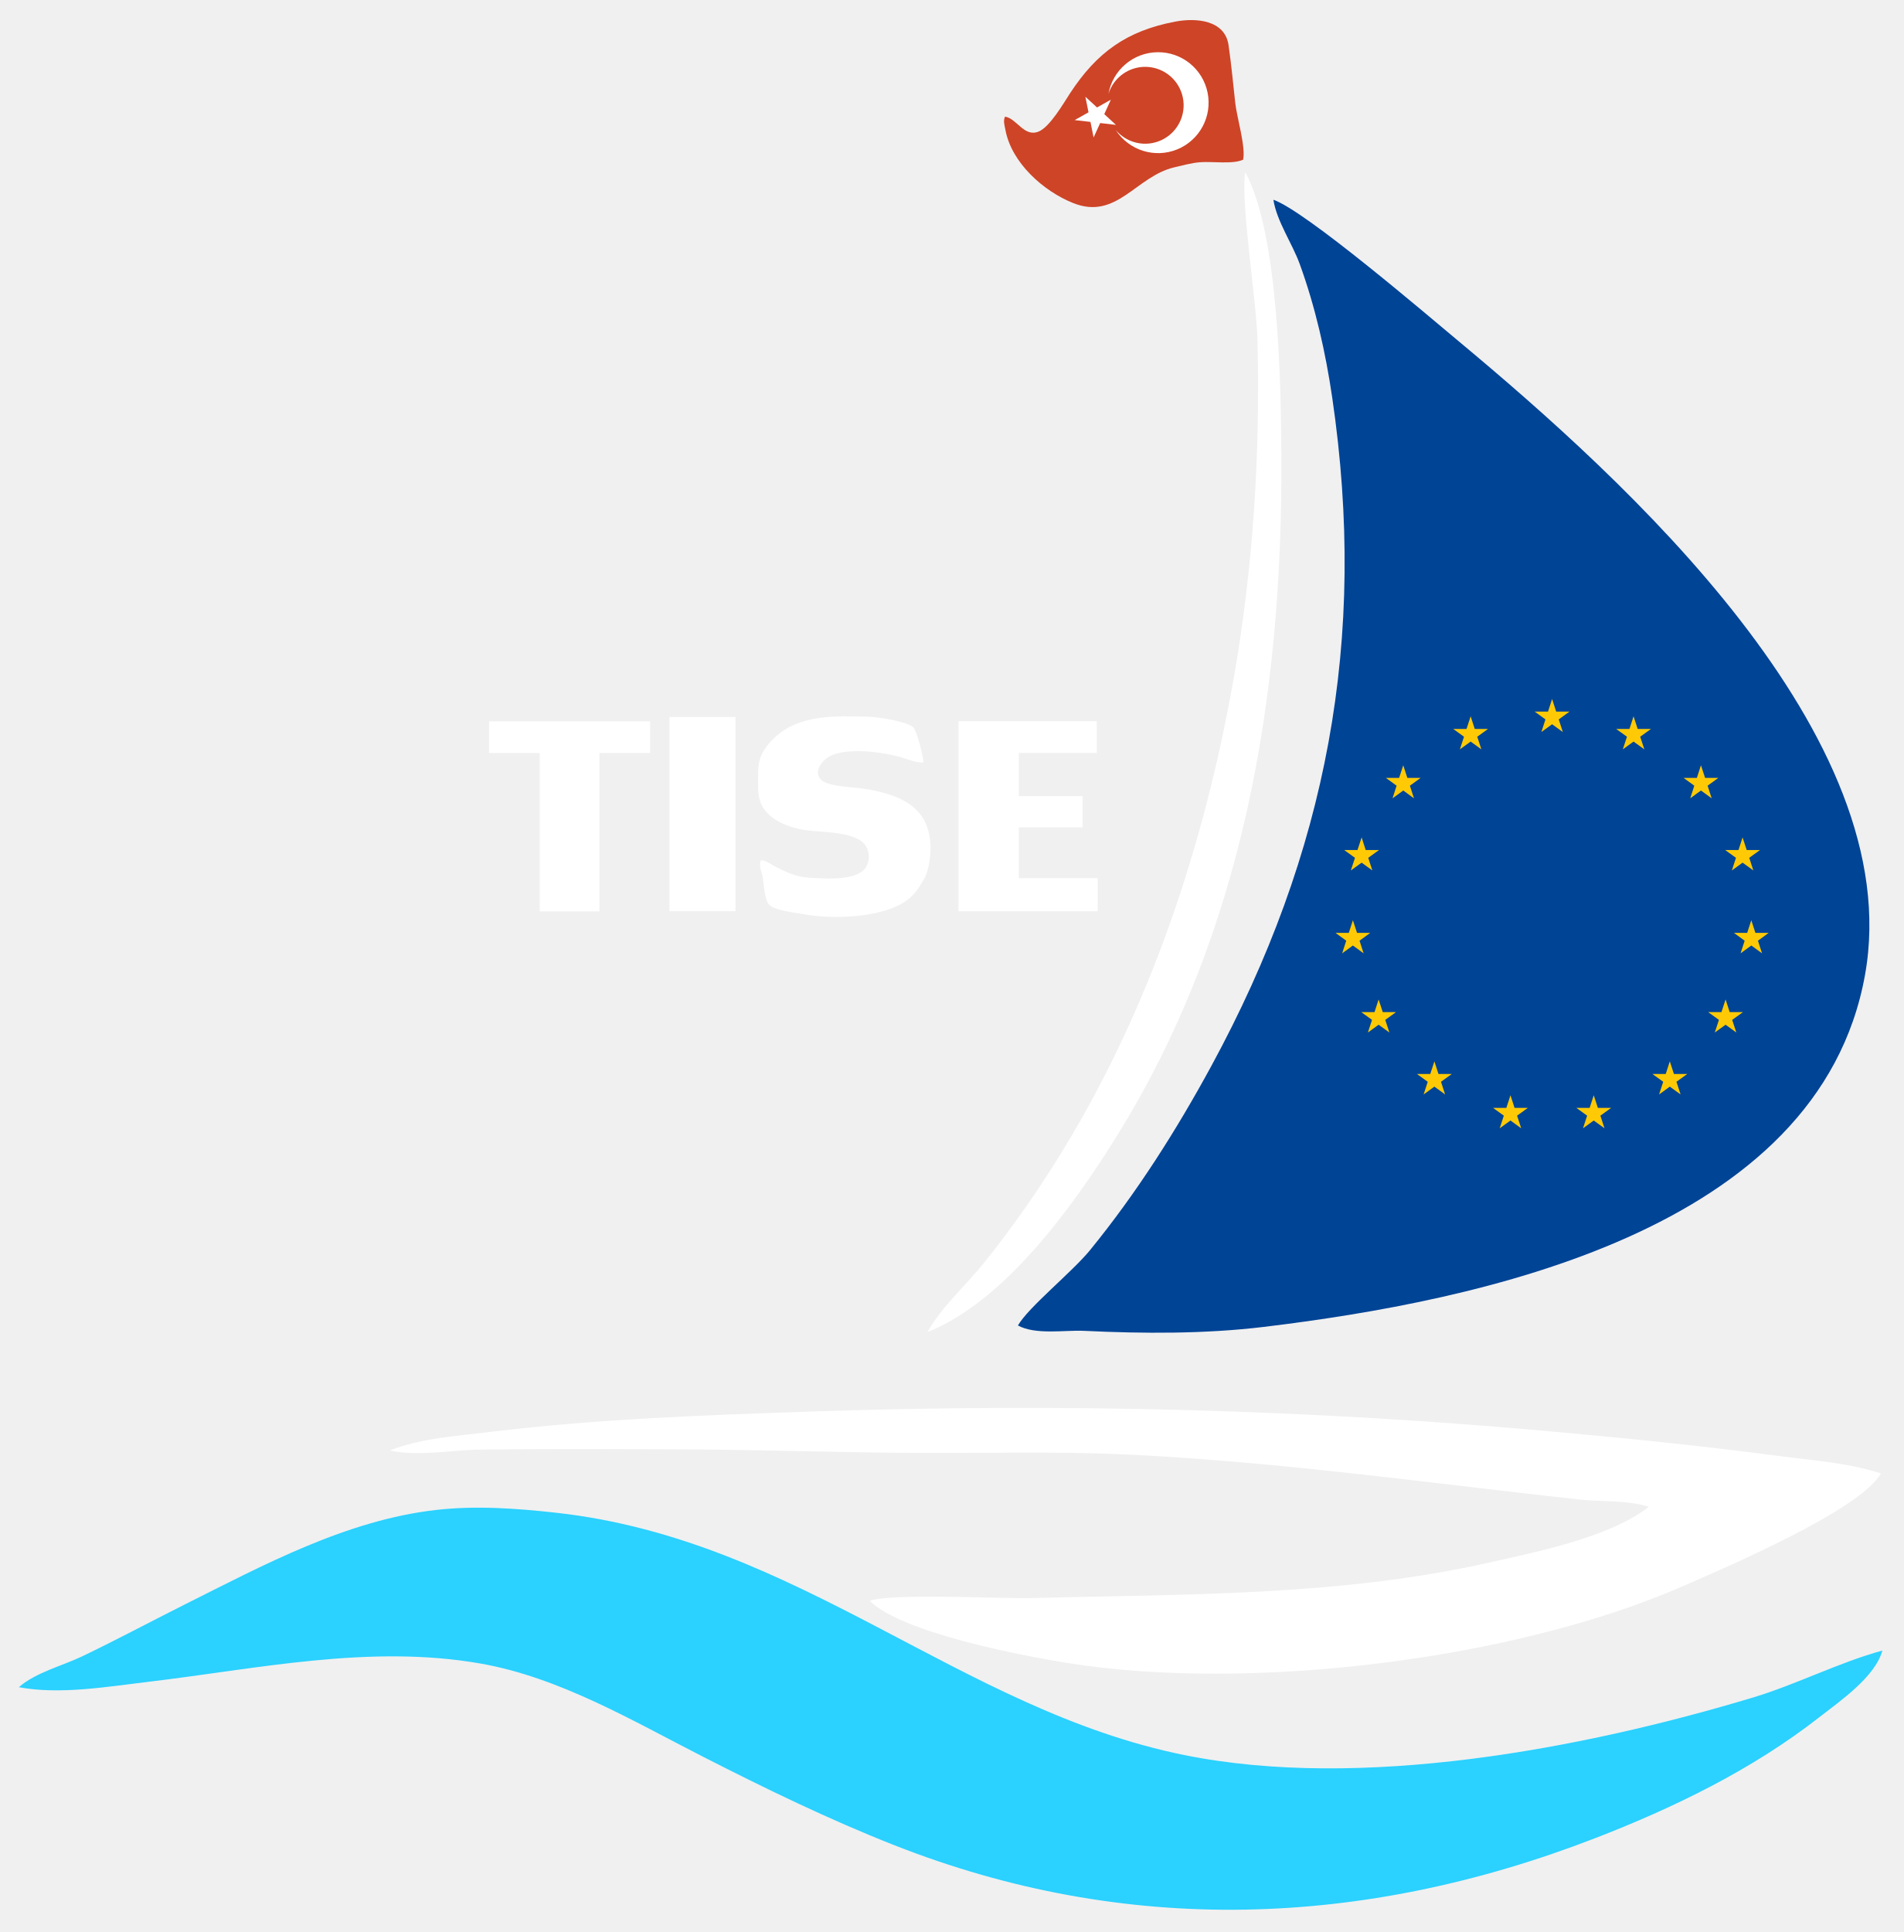
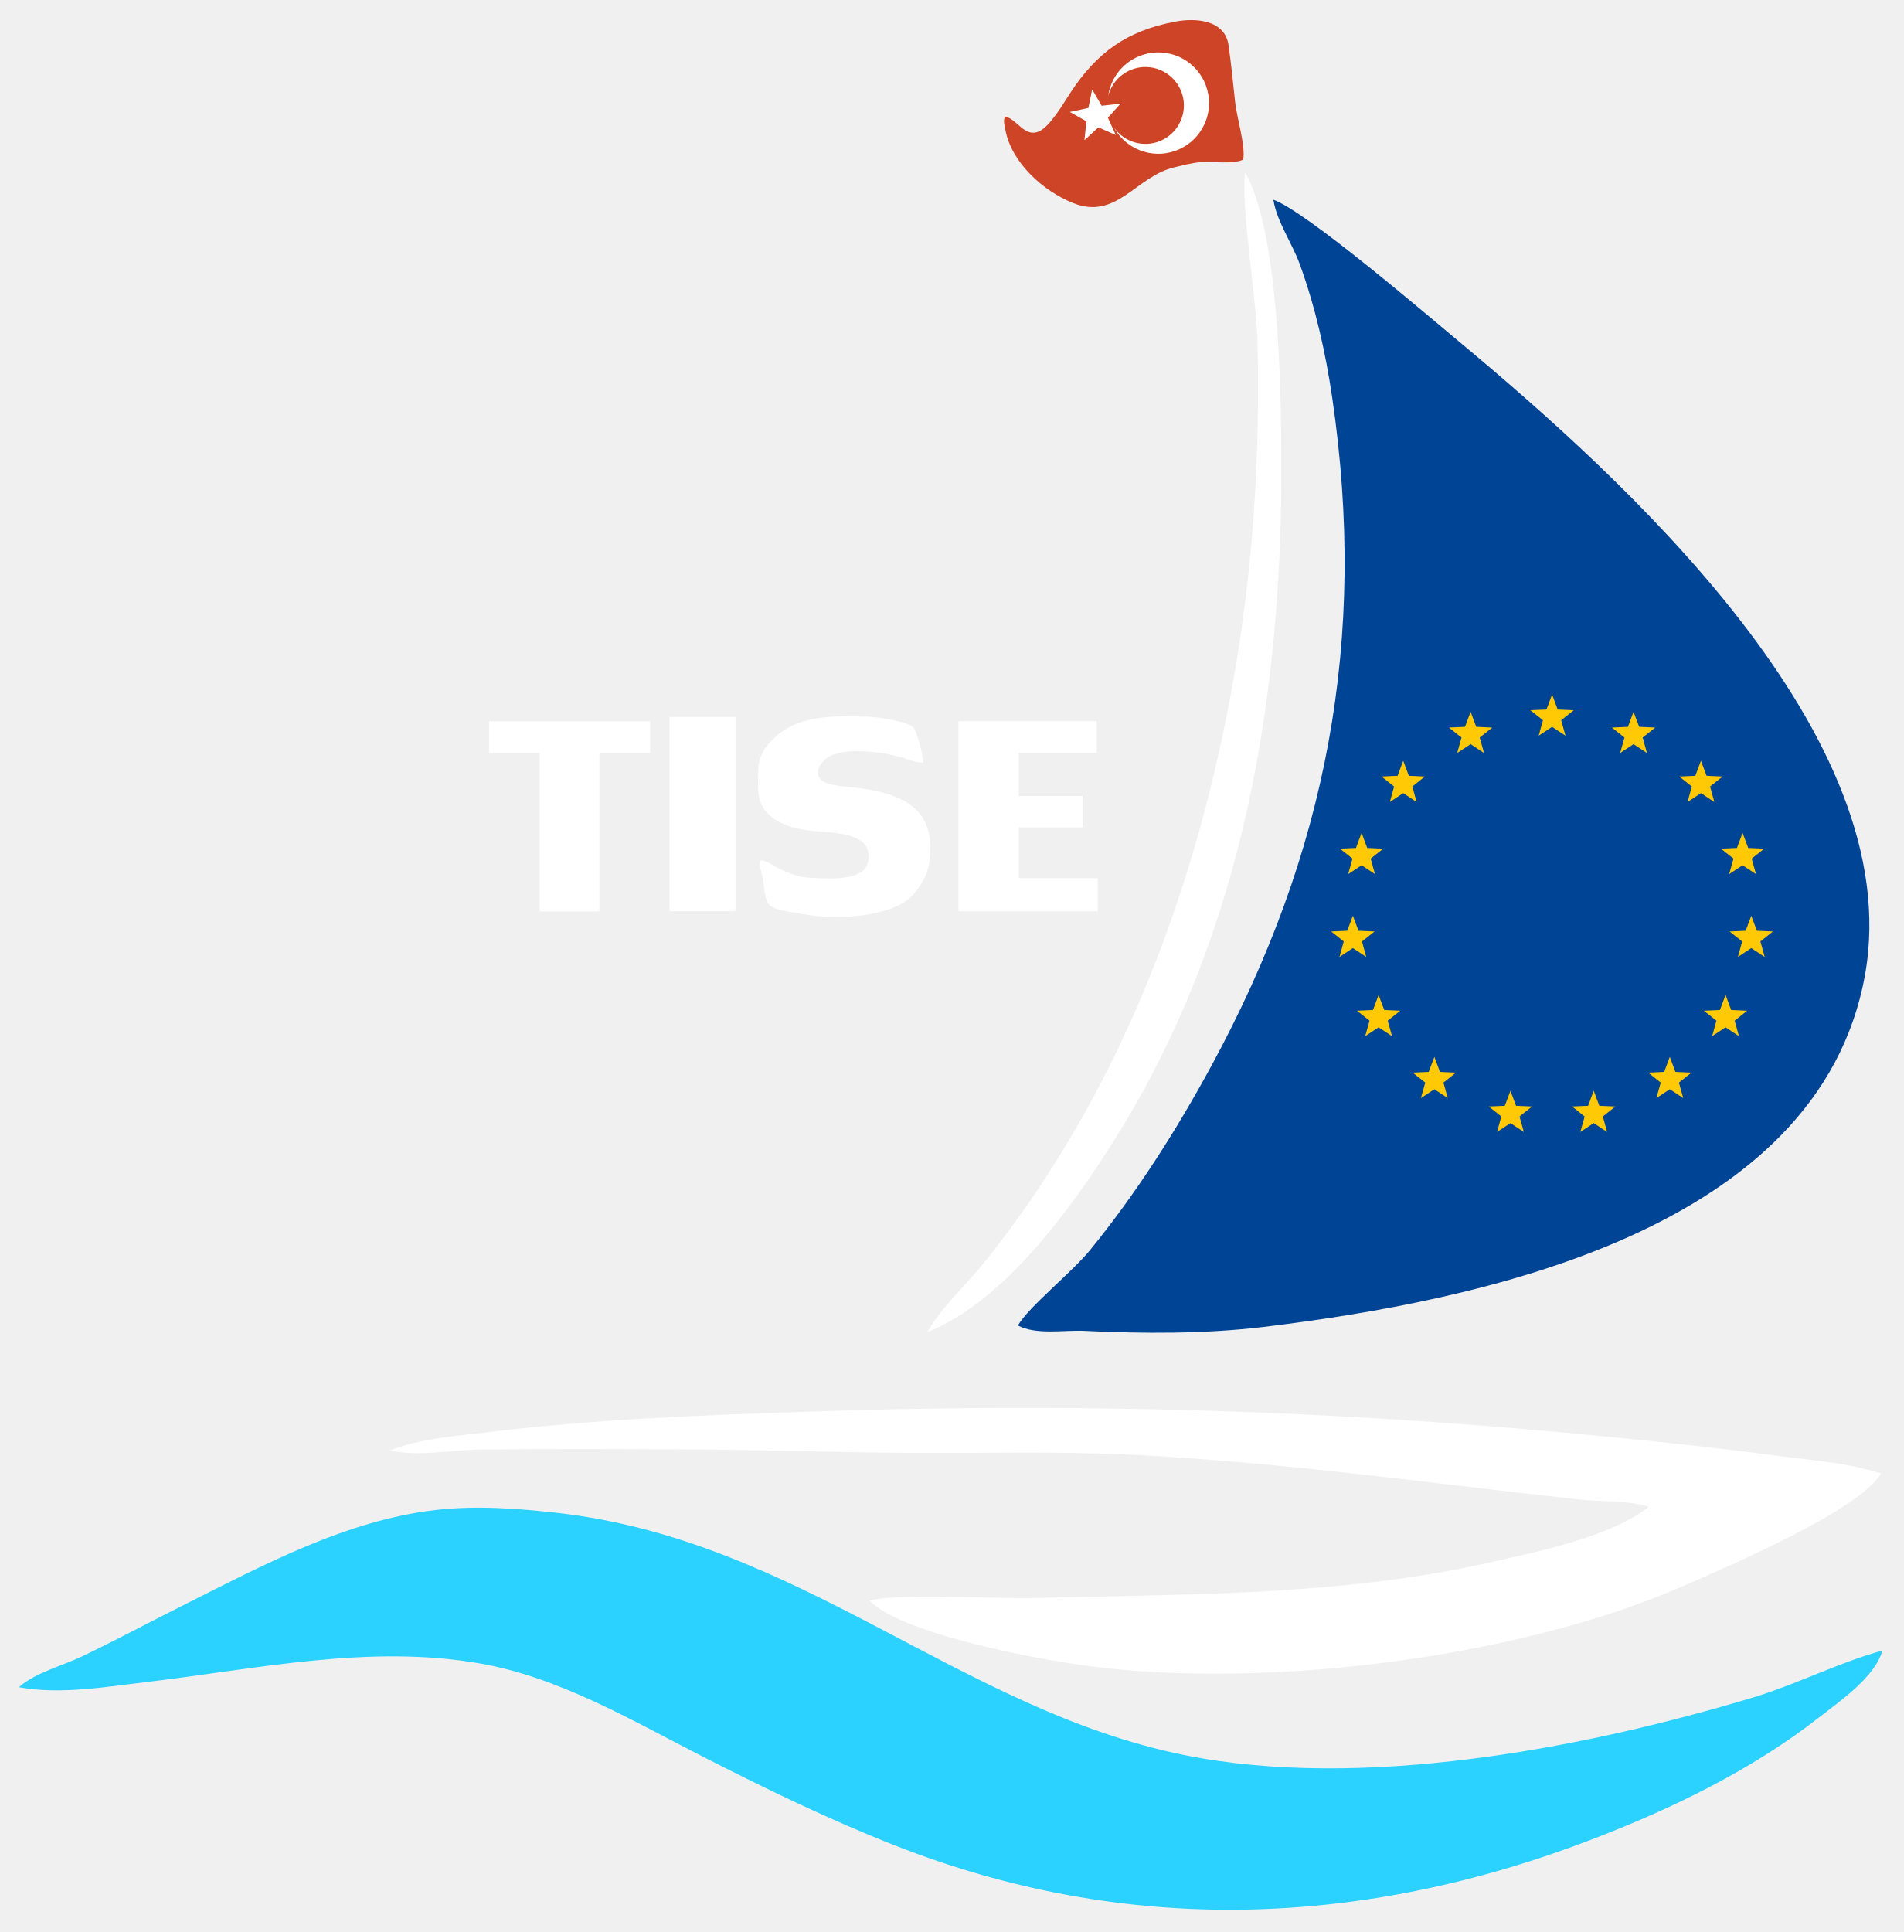
<svg xmlns="http://www.w3.org/2000/svg" viewBox="1 5 401 407" role="img" aria-labelledby="t">
  <path fill="#2BD1FF" d="M4.97 360.43C13.63 362.04 23.47 360.34 32.14 359.31C55.23 356.56 78.91 351.36 102.2 355.44C118.9 358.36 134.29 367.52 149.2 375.12C162.33 381.82 175.62 388.28 189.35 393.69C238.28 412.97 288.18 411.15 337.03 392.25C353.67 385.82 370.12 377.82 384.24 366.8C388.66 363.35 396.07 358.27 397.58 352.71C388.38 355.23 379.55 359.82 370.33 362.6C334.29 373.45 287.68 382.24 250.49 374.72C203.26 365.16 169.39 329.42 118.28 323.69C109.92 322.76 101.28 322.13 92.88 323.09C73.96 325.24 56.47 334.72 39.71 343.11C32.56 346.7 25.51 350.48 18.29 353.94C14.06 355.96 8.52 357.32 4.97 360.43Z" />
  <path fill="#FFFFFF" d="M83.13 310.56C89.16 311.89 96.06 310.45 102.21 310.37C116.57 310.19 130.93 310.26 145.29 310.33C161.45 310.41 177.6 310.98 193.75 311.07C208.57 311.15 223.5 310.72 238.31 311.41C258.42 312.34 278.52 314.5 298.51 316.82C310.2 318.19 321.9 319.58 333.6 320.88C338.43 321.41 343.69 320.96 348.37 322.43C340.1 328.91 324.53 331.97 314.35 334.26C283.05 341.29 250.24 340.82 218.32 341.65C211.58 341.82 189.11 340.57 184.23 342.23C190.96 348.93 216.08 353.75 225.76 355.31C264.1 361.49 319.98 354.72 355.6 339.13C364.57 335.2 392.87 323.16 397.28 315.4C390.33 313.13 382.59 312.63 375.37 311.67C360.1 309.65 344.79 308.1 329.45 306.7C277.01 301.89 224.8 300.56 172.14 302.35C149.49 303.12 126.77 303.92 104.25 306.66C97.32 307.51 89.69 307.96 83.13 310.56Z" />
  <path fill="#FFFFFF" d="M196.39 285.63C212.74 279.09 226.99 259.21 236.04 244.73C263.06 201.5 271.22 151.59 270.96 101.33C270.88 86.06 270.42 54.2 263.36 41.29C262.29 47.06 265.71 68.36 265.92 76.45C266.54 100.65 265.04 124.79 260.79 148.63C254.66 183.02 243.4 216.99 225.18 246.91C220.04 255.36 214.36 263.55 208.14 271.24C204.36 275.91 199.31 280.39 196.39 285.63Z" />
  <path fill="#004496" d="M269.28 47.08C269.99 51.62 273.24 56.25 274.83 60.62C278.13 69.7 280.28 79.24 281.68 88.79C289.14 139.59 280.6 184.65 256.23 229.52C248.83 243.14 240.45 256.34 230.64 268.37C226.9 272.96 217.65 280.38 215.46 284.23C219.22 286.27 225.36 285.16 229.43 285.36C241.88 285.96 254.86 286.02 267.25 284.53C312.27 279.09 384.23 264.48 393.93 210.35C402.96 159.93 343.25 106 308.38 76.94C301.41 71.13 276.02 49.41 269.28 47.08Z" />
-   <path fill="#FFCA05" d="M328.00 152.25L328.86 154.91L331.66 154.91L329.40 156.55L330.26 159.21L328.00 157.57L325.74 159.21L326.60 156.55L324.34 154.91L327.14 154.91ZM345.16 155.90L346.03 158.56L348.83 158.56L346.56 160.20L347.43 162.86L345.16 161.22L342.90 162.86L343.77 160.20L341.50 158.56L344.30 158.56ZM359.36 166.21L360.23 168.87L363.02 168.87L360.76 170.52L361.62 173.18L359.36 171.53L357.10 173.18L357.96 170.52L355.70 168.87L358.50 168.87ZM368.13 181.41L369.00 184.07L371.80 184.07L369.53 185.71L370.40 188.37L368.13 186.73L365.87 188.37L366.74 185.71L364.47 184.07L367.27 184.07ZM369.97 198.86L370.83 201.52L373.63 201.52L371.37 203.17L372.23 205.83L369.97 204.18L367.71 205.83L368.57 203.17L366.31 201.52L369.10 201.52ZM364.55 215.55L365.41 218.21L368.21 218.21L365.94 219.85L366.81 222.51L364.55 220.87L362.28 222.51L363.15 219.85L360.88 218.21L363.68 218.21ZM352.80 228.59L353.67 231.25L356.47 231.25L354.20 232.89L355.07 235.56L352.80 233.91L350.54 235.56L351.41 232.89L349.14 231.25L351.94 231.25ZM336.77 235.73L337.64 238.39L340.44 238.39L338.17 240.03L339.04 242.69L336.77 241.05L334.51 242.69L335.38 240.03L333.11 238.39L335.91 238.39ZM319.23 235.73L320.09 238.39L322.89 238.39L320.62 240.03L321.49 242.69L319.23 241.05L316.96 242.69L317.83 240.03L315.56 238.39L318.36 238.39ZM303.20 228.59L304.06 231.25L306.86 231.25L304.59 232.89L305.46 235.56L303.20 233.91L300.93 235.56L301.80 232.89L299.53 231.25L302.33 231.25ZM291.45 215.55L292.32 218.21L295.12 218.21L292.85 219.85L293.72 222.51L291.45 220.87L289.19 222.51L290.06 219.85L287.79 218.21L290.59 218.21ZM286.03 198.86L286.90 201.52L289.69 201.52L287.43 203.17L288.29 205.83L286.03 204.18L283.77 205.83L284.63 203.17L282.37 201.52L285.17 201.52ZM287.87 181.41L288.73 184.07L291.53 184.07L289.26 185.71L290.13 188.37L287.87 186.73L285.60 188.37L286.47 185.71L284.20 184.07L287.00 184.07ZM296.64 166.21L297.50 168.87L300.30 168.87L298.04 170.52L298.90 173.18L296.64 171.53L294.38 173.18L295.24 170.52L292.98 168.87L295.77 168.87ZM310.84 155.90L311.70 158.56L314.50 158.56L312.23 160.20L313.10 162.86L310.84 161.22L308.57 162.86L309.44 160.20L307.17 158.56L309.97 158.56Z" />
+   <path fill="#FFCA05" d="M328.00 151.30L329.18 154.47L332.57 154.62L329.92 156.72L330.82 159.98L328.00 158.12L325.18 159.98L326.08 156.72L323.43 154.62L326.82 154.47ZM345.16 154.95L346.35 158.12L349.73 158.27L347.08 160.37L347.99 163.63L345.16 161.76L342.34 163.63L343.25 160.37L340.60 158.27L343.98 158.12ZM359.36 165.26L360.55 168.43L363.93 168.58L361.28 170.69L362.18 173.95L359.36 172.08L356.54 173.95L357.44 170.69L354.80 168.58L358.18 168.43ZM368.13 180.46L369.32 183.63L372.70 183.78L370.05 185.88L370.96 189.14L368.13 187.28L365.31 189.14L366.22 185.88L363.57 183.78L366.95 183.63ZM369.97 197.91L371.15 201.08L374.53 201.23L371.89 203.33L372.79 206.59L369.97 204.73L367.15 206.59L368.05 203.33L365.40 201.23L368.78 201.08ZM364.55 214.60L365.73 217.77L369.11 217.92L366.46 220.02L367.37 223.28L364.55 221.42L361.72 223.28L362.63 220.02L359.98 217.92L363.36 217.77ZM352.80 227.64L353.99 230.81L357.37 230.96L354.72 233.06L355.63 236.32L352.80 234.46L349.98 236.32L350.89 233.06L348.24 230.96L351.62 230.81ZM336.77 234.78L337.96 237.95L341.34 238.09L338.69 240.20L339.60 243.46L336.77 241.59L333.95 243.46L334.86 240.20L332.21 238.09L335.59 237.95ZM319.23 234.78L320.41 237.95L323.79 238.09L321.14 240.20L322.05 243.46L319.23 241.59L316.40 243.46L317.31 240.20L314.66 238.09L318.04 237.95ZM303.20 227.64L304.38 230.81L307.76 230.96L305.11 233.06L306.02 236.32L303.20 234.46L300.37 236.32L301.28 233.06L298.63 230.96L302.01 230.81ZM291.45 214.60L292.64 217.77L296.02 217.92L293.37 220.02L294.28 223.28L291.45 221.42L288.63 223.28L289.54 220.02L286.89 217.92L290.27 217.77ZM286.03 197.91L287.22 201.08L290.60 201.23L287.95 203.33L288.85 206.59L286.03 204.73L283.21 206.59L284.11 203.33L281.47 201.23L284.85 201.08ZM287.87 180.46L289.05 183.63L292.43 183.78L289.78 185.88L290.69 189.14L287.87 187.28L285.04 189.14L285.95 185.88L283.30 183.78L286.68 183.63ZM296.64 165.26L297.82 168.43L301.20 168.58L298.56 170.69L299.46 173.95L296.64 172.08L293.82 173.95L294.72 170.69L292.07 168.58L295.45 168.43ZM310.84 154.95L312.02 158.12L315.40 158.27L312.75 160.37L313.66 163.63L310.84 161.76L308.01 163.63L308.92 160.37L306.27 158.27L309.65 158.12Z" />
  <path fill="#CE4427" d="M212.75 29.57C212.31 30.41 212.65 31.42 212.82 32.35C214.09 39.25 220.79 45.26 227.08 47.77C236.28 51.46 240.32 42.13 248.44 40.24C250.16 39.84 252 39.33 253.77 39.18C256.23 38.96 260.82 39.66 262.91 38.63C263.47 35.84 261.58 29.77 261.24 26.64C260.8 22.6 260.41 18.51 259.83 14.49C259.06 9.21 253 8.71 248.56 9.56C238.41 11.5 232.1 16 226.44 24.65C225.05 26.78 222.18 31.76 219.81 32.72C216.75 33.95 215.26 29.99 212.75 29.57Z" />
-   <path fill="#FFFFFF" d="M236.06 32.38A10.63 10.63 0 1 0 234.53 24.79A8.1 8.1 0 1 1 236.06 32.38ZM227.42 30.30L230.33 28.66L229.67 25.38L232.13 27.64L235.04 26.00L233.65 29.04L236.11 31.31L232.79 30.92L231.40 33.96L230.74 30.68Z" />
+   <path fill="#FFFFFF" d="M235.68 31.84A10.68 10.68 0 1 0 234.47 25.25A8.1 8.1 0 1 1 235.68 31.84ZM226.40 28.58L230.31 27.74L231.10 23.82L233.11 27.28L237.09 26.82L234.42 29.80L236.08 33.44L232.42 31.82L229.48 34.53L229.89 30.55Z" />
  <path fill="#FFFFFF" d="M104.032 156.943L104.032 163.627L114.706 163.627L114.706 197.000L127.294 197.000L127.294 163.627L137.973 163.627L137.973 156.943ZM142.050 156.042L142.050 196.950L155.950 196.950L155.950 156.042ZM161.3 186.25C160.78 187.4 161.53 188.84 161.72 190C161.98 191.51 162.02 194.31 163 195.53C164.01 196.8 168.37 197.22 169.97 197.53C176.09 198.73 187.1 198.48 192.27 194.51C193.75 193.38 194.77 191.77 195.68 190.16C196.57 188.57 196.94 186.3 197.02 184.5C197.46 175.02 190.63 172.27 182.58 171.09C180.5 170.78 175.75 170.7 174.19 169.44C172.43 168.01 173.67 165.87 175.1 164.77C177.31 163.05 181.87 163.12 184.48 163.37C186.72 163.59 189.12 163.99 191.28 164.66C192.39 165 194.43 165.84 195.54 165.58C195.61 164.55 194.1 158.83 193.44 158.24C191.96 156.93 185.97 156.03 183.81 155.98C177.12 155.83 169.49 155.43 164.24 160.35C163.02 161.49 162.04 162.67 161.36 164.21C160.69 165.71 160.72 167.55 160.71 169.17C160.69 170.65 160.67 172.3 161.12 173.72C162.32 177.51 166.96 179.31 170.53 179.85C174.04 180.38 179.42 180.1 182.46 182.19C184.56 183.63 184.61 187.43 182.33 188.79C179.45 190.51 174.67 190.04 171.45 189.9C169.03 189.8 166.68 188.75 164.55 187.68C163.74 187.27 162.13 186.08 161.3 186.25ZM202.935 156.924L202.935 196.976L232.271 196.976L232.271 190.000L215.650 190.000L215.650 179.296L229.090 179.296L229.090 172.704L215.650 172.704L215.650 163.618L232.068 163.618L232.068 156.924Z" />
</svg>
